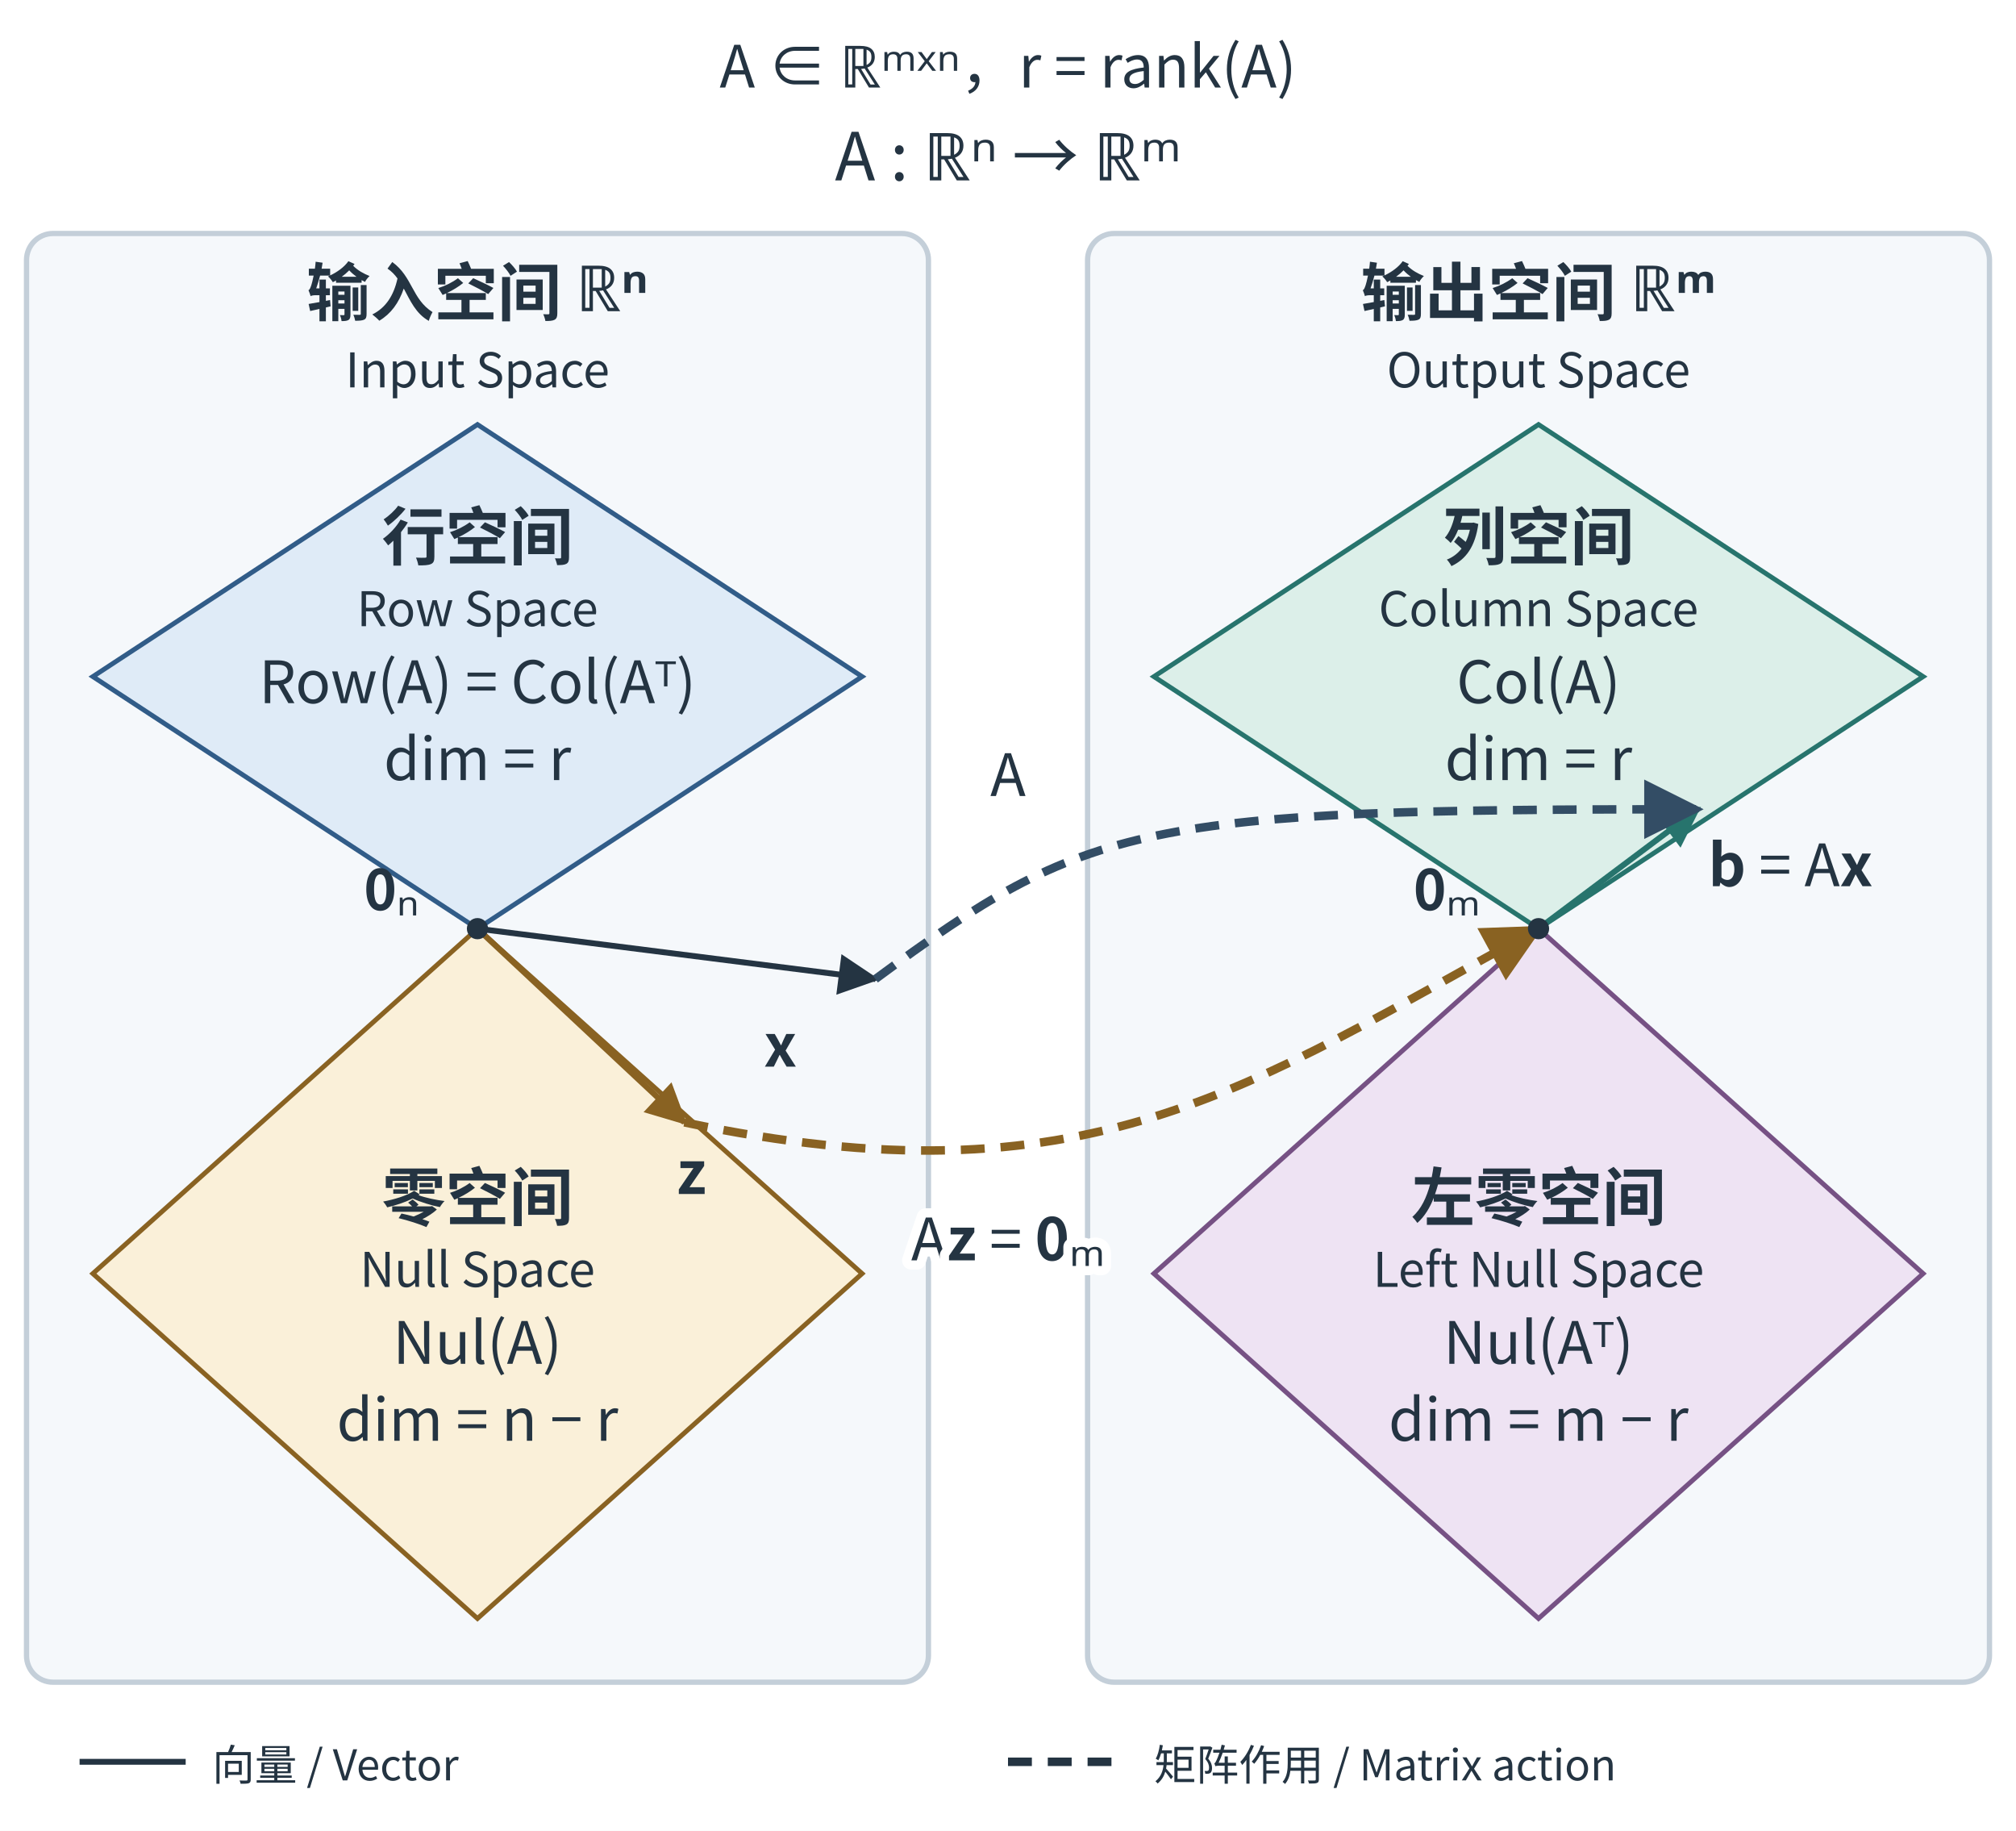
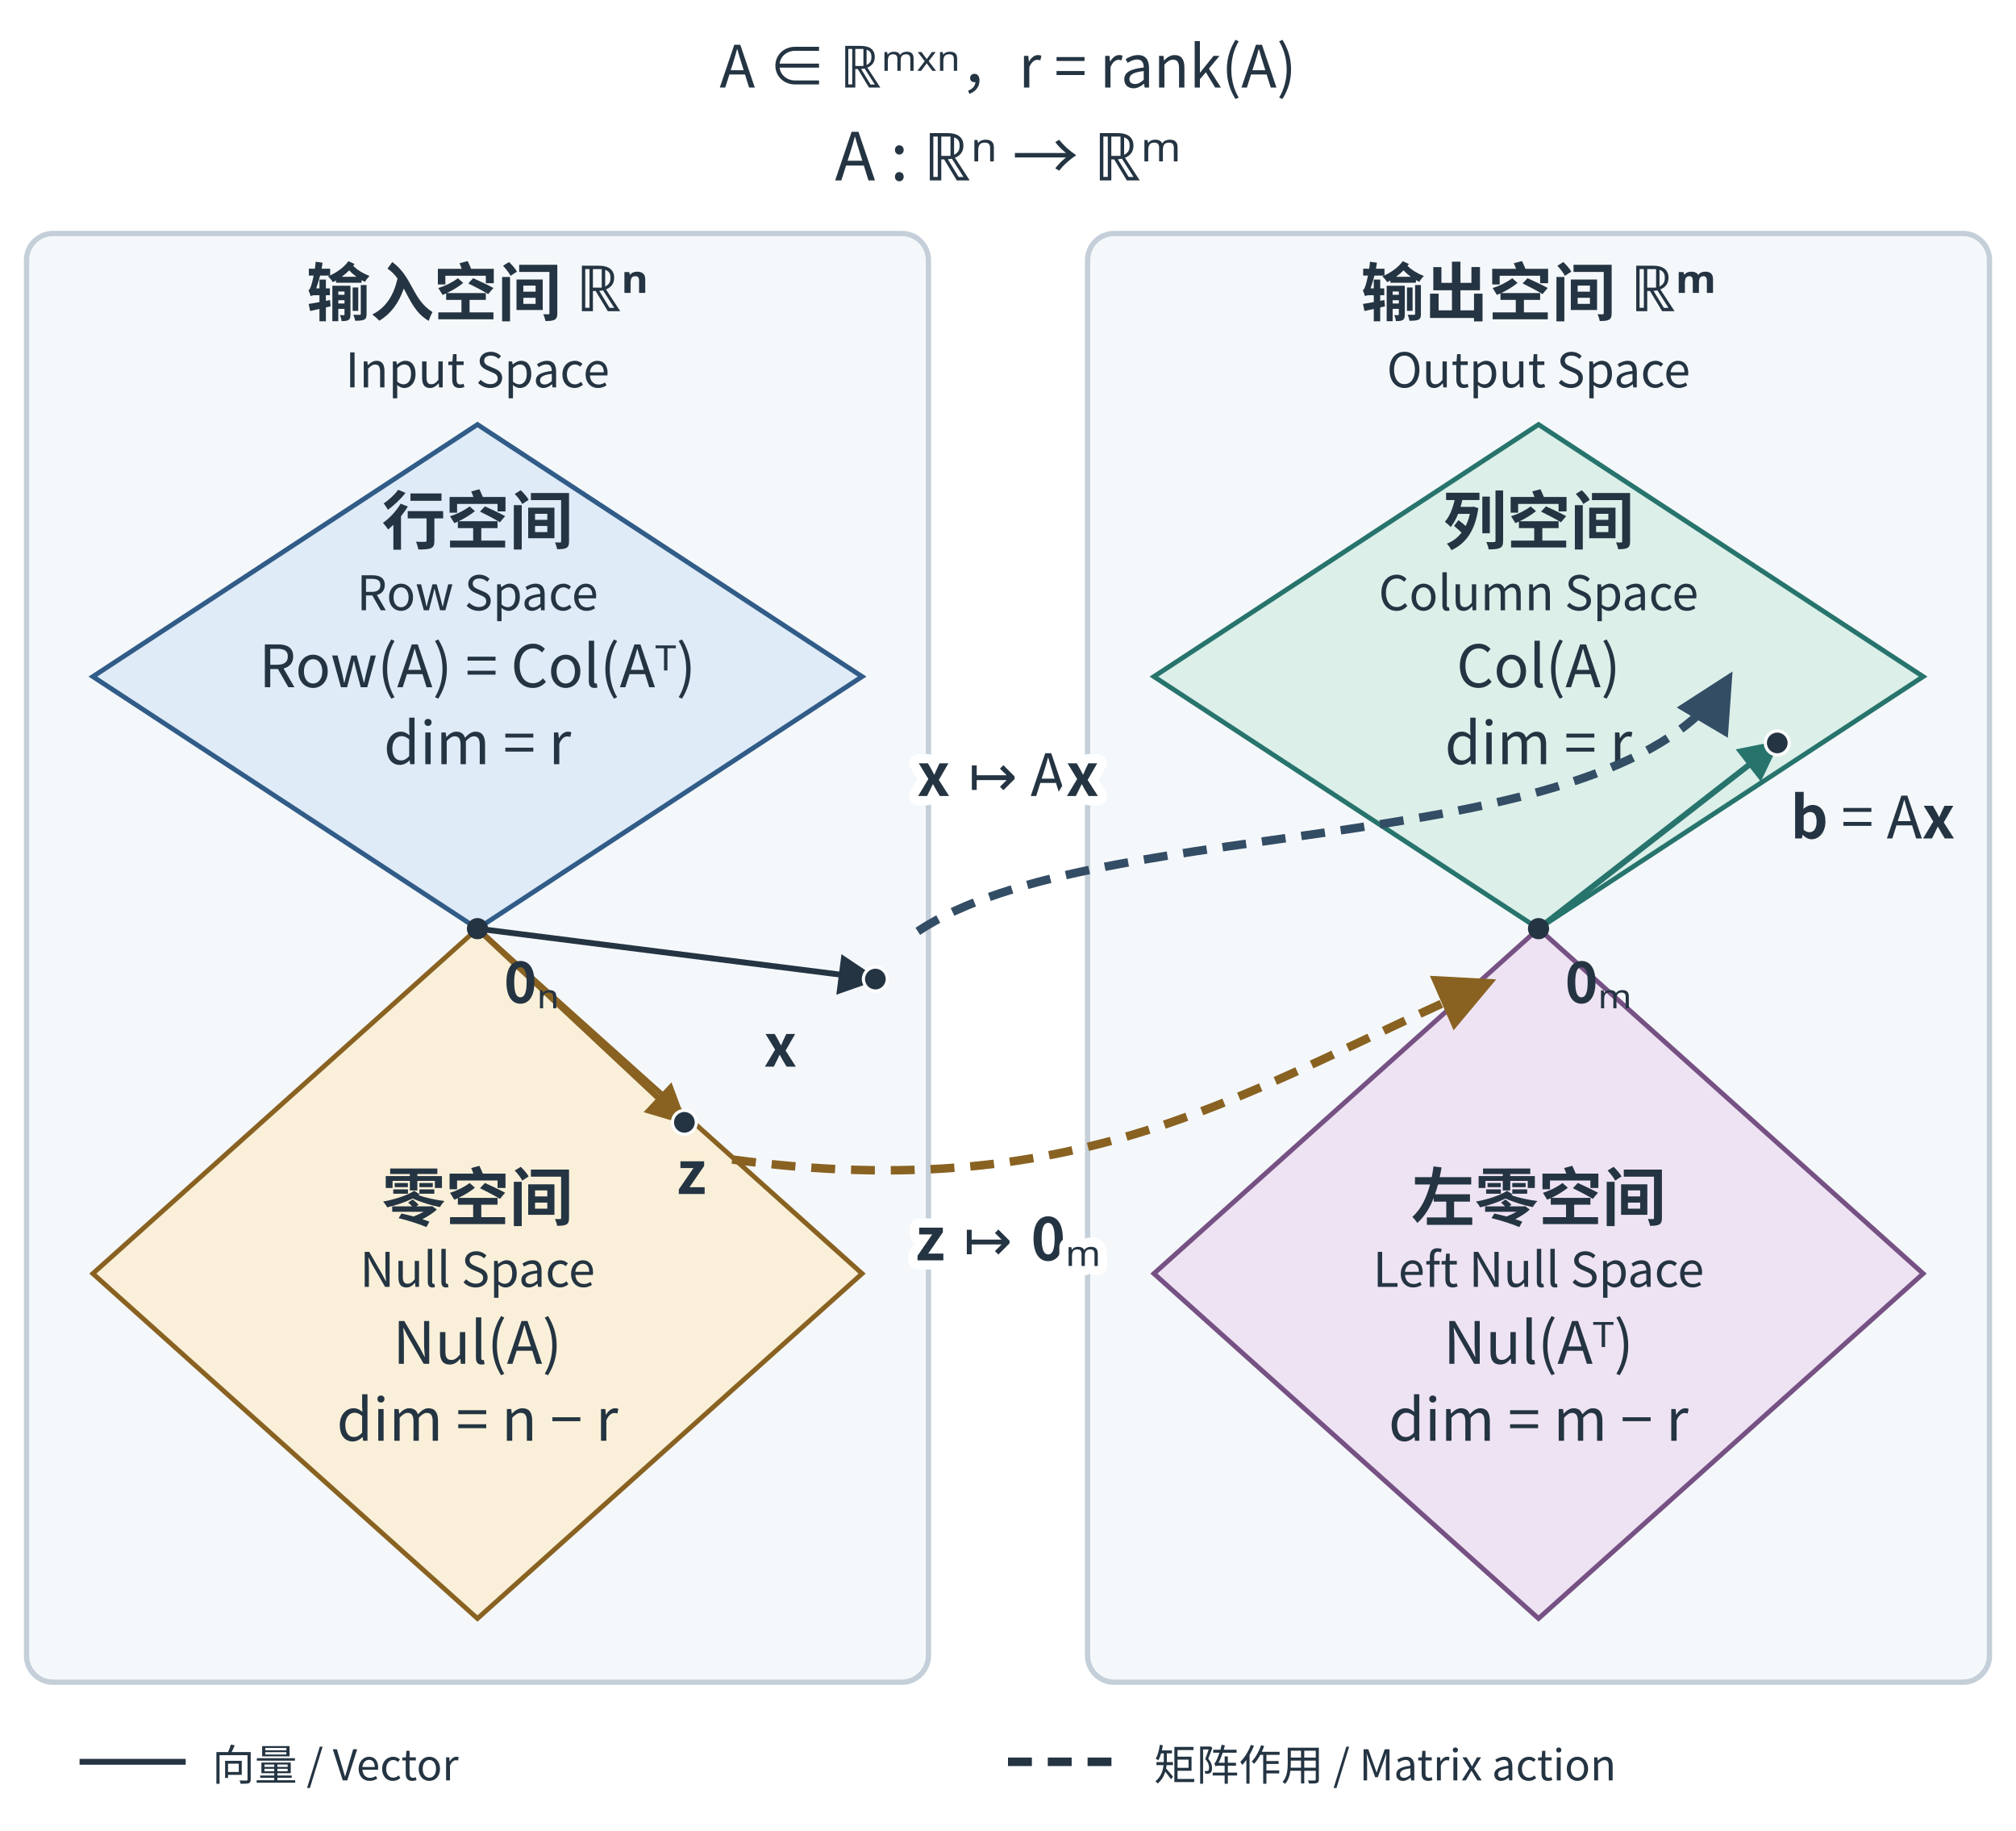
<svg xmlns="http://www.w3.org/2000/svg" viewBox="0 0 760 690" role="img" aria-labelledby="title desc">
  <defs>
    <marker id="arrow" viewBox="0 0 10 10" refX="9" refY="5" markerWidth="7" markerHeight="7" orient="auto-start-reverse">
      <path d="M0 0L10 5L0 10Z" fill="context-stroke" />
    </marker>
  </defs>
  <style>text{font-family:"Noto Sans CJK SC","Noto Sans",sans-serif;fill:#243442}.label{font-size:21px;font-weight:600}.small{font-size:16px}.math{font-size:25px}.en{font-size:16px;fill:#42566a}</style>
  <rect width="760" height="690" fill="white" />
  <style>.space-name{font-size:24px;font-weight:600}.space-en{font-size:18px}.formula{font-size:22px}.vec{font-weight:700}.action-label{font-size:22px;paint-order:stroke;stroke:white;stroke-width:7px;stroke-linejoin:round}.origin-label{font-size:21px}</style>
  <text x="380.0" y="33" class="formula" text-anchor="middle">A ∈ ℝᵐˣⁿ，r = rank(A)</text>
  <text x="380.0" y="68" class="math" text-anchor="middle">A : ℝⁿ → ℝᵐ</text>
  <rect x="10" y="88" width="340" height="546" rx="10" fill="#f5f8fb" stroke="#c4cfd9" stroke-width="2" stroke-dasharray="" />
  <text x="180" y="119" class="space-name" text-anchor="middle">输入空间 ℝⁿ</text>
  <text x="180" y="146" class="space-en" text-anchor="middle">Input Space</text>
  <rect x="410" y="88" width="340" height="546" rx="10" fill="#f5f8fb" stroke="#c4cfd9" stroke-width="2" stroke-dasharray="" />
  <text x="580" y="119" class="space-name" text-anchor="middle">输出空间 ℝᵐ</text>
  <text x="580" y="146" class="space-en" text-anchor="middle">Output Space</text>
  <polygon id="space-row" points="180,350 35,255 180,160 325,255" fill="#dfebf7" stroke="#315c88" stroke-width="1.8" />
-   <text x="180" y="211" class="space-name" text-anchor="middle">行空间</text>
-   <text x="180" y="236" class="space-en" text-anchor="middle">Row Space</text>
-   <text x="180" y="265" class="formula" text-anchor="middle">Row(A) = Col(Aᵀ)</text>
-   <text x="180" y="294" class="formula" text-anchor="middle">dim = r</text>
+   <text x="180" y="205" class="space-name" text-anchor="middle">行空间</text>
+   <text x="180" y="230" class="space-en" text-anchor="middle">Row Space</text>
+   <text x="180" y="259" class="formula" text-anchor="middle">Row(A) = Col(Aᵀ)</text>
+   <text x="180" y="288" class="formula" text-anchor="middle">dim = r</text>
  <polygon id="space-null" points="180,350 325,480 180,610 35,480" fill="#faf0d9" stroke="#896222" stroke-width="1.8" />
  <text x="180" y="460" class="space-name" text-anchor="middle">零空间</text>
  <text x="180" y="485" class="space-en" text-anchor="middle">Null Space</text>
  <text x="180" y="514" class="formula" text-anchor="middle">Nul(A)</text>
  <text x="180" y="543" class="formula" text-anchor="middle">dim = n − r</text>
  <polygon id="space-column" points="580,350 435,255 580,160 725,255" fill="#dcefe9" stroke="#27746d" stroke-width="1.8" />
-   <text x="580" y="211" class="space-name" text-anchor="middle">列空间</text>
-   <text x="580" y="236" class="space-en" text-anchor="middle">Column Space</text>
-   <text x="580" y="265" class="formula" text-anchor="middle">Col(A)</text>
-   <text x="580" y="294" class="formula" text-anchor="middle">dim = r</text>
+   <text x="580" y="205" class="space-name" text-anchor="middle">列空间</text>
+   <text x="580" y="230" class="space-en" text-anchor="middle">Column Space</text>
+   <text x="580" y="259" class="formula" text-anchor="middle">Col(A)</text>
+   <text x="580" y="288" class="formula" text-anchor="middle">dim = r</text>
  <polygon id="space-left-null" points="580,350 725,480 580,610 435,480" fill="#eee3f3" stroke="#765184" stroke-width="1.8" />
  <text x="580" y="460" class="space-name" text-anchor="middle">左零空间</text>
  <text x="580" y="485" class="space-en" text-anchor="middle">Left Null Space</text>
  <text x="580" y="514" class="formula" text-anchor="middle">Nul(Aᵀ)</text>
  <text x="580" y="543" class="formula" text-anchor="middle">dim = m − r</text>
  <path id="vector-general" d="M180 350 L330 369" fill="none" stroke="#243442" stroke-width="2.2" marker-end="url(#arrow)" />
  <path id="vector-null" d="M180 350 L258 423" fill="none" stroke="#896222" stroke-width="2.2" marker-end="url(#arrow)" />
-   <path id="vector-output" d="M580 350 L640 305" fill="none" stroke="#27746d" stroke-width="2.2" marker-end="url(#arrow)" />
-   <path id="action-general" d="M330 369 C410 310 430 305 640 305" fill="none" stroke="#334d65" stroke-width="3.2" stroke-dasharray="9 6" marker-end="url(#arrow)" />
-   <path id="action-null" d="M258 423 C410 455 470 410 580 350" fill="none" stroke="#896222" stroke-width="3.2" stroke-dasharray="9 6" marker-end="url(#arrow)" />
+   <path id="vector-output" d="M580 350 L670 280" fill="none" stroke="#27746d" stroke-width="2.2" marker-end="url(#arrow)" />
+   <path id="action-general" d="M346 351 C415 305 610 326 652 255" fill="none" stroke="#334d65" stroke-width="3.2" stroke-dasharray="9 6" marker-end="url(#arrow)" />
+   <path id="action-null" d="M276 437 C410 455 470 410 562 370" fill="none" stroke="#896222" stroke-width="3.2" stroke-dasharray="9 6" marker-end="url(#arrow)" />
+   <circle id="endpoint-general" cx="330" cy="369" r="4.5" fill="#243442" stroke="white" stroke-width="1.2" />
+   <circle id="endpoint-null" cx="258" cy="423" r="4.5" fill="#243442" stroke="white" stroke-width="1.2" />
+   <circle id="endpoint-output" cx="670" cy="280" r="4.5" fill="#243442" stroke="white" stroke-width="1.2" />
  <text x="288" y="402" class="formula" text-anchor="start">
    <tspan class="vec">x</tspan>
  </text>
  <text x="255" y="450" class="formula" text-anchor="start">
    <tspan class="vec">z</tspan>
  </text>
-   <text x="644" y="334" class="formula" text-anchor="start">
+   <text x="675" y="316" class="formula" text-anchor="start">
    <tspan class="vec">b</tspan> = A<tspan class="vec">x</tspan>
  </text>
-   <text x="380.0" y="300" class="action-label" text-anchor="middle">A</text>
-   <text x="380.0" y="475" class="action-label" text-anchor="middle">A<tspan class="vec">z</tspan> = <tspan class="vec">0</tspan>ₘ</text>
+   <text x="380.0" y="300" class="action-label" text-anchor="middle">
+     <tspan class="vec">x</tspan> ↦ A<tspan class="vec">x</tspan>
+   </text>
+   <text x="380.0" y="475" class="action-label" text-anchor="middle">
+     <tspan class="vec">z</tspan> ↦ <tspan class="vec">0</tspan>ₘ</text>
  <circle id="origin-ₙ" cx="180" cy="350" r="4" fill="#243442" />
-   <text x="158" y="343" class="origin-label" text-anchor="end">
+   <text x="190" y="378" class="origin-label" text-anchor="start">
    <tspan class="vec">0</tspan>ₙ</text>
  <circle id="origin-ₘ" cx="580" cy="350" r="4" fill="#243442" />
-   <text x="558" y="343" class="origin-label" text-anchor="end">
+   <text x="590" y="378" class="origin-label" text-anchor="start">
    <tspan class="vec">0</tspan>ₘ</text>
  <polyline points="30.00,664.00 70.00,664.00" fill="none" stroke="#243442" stroke-width="2.2" stroke-dasharray="" />
  <text x="80" y="671" class="small">向量 / Vector</text>
  <polyline points="380.00,664.00 425.00,664.00" fill="none" stroke="#243442" stroke-width="3.2" stroke-dasharray="9 6" />
  <text x="435.0" y="671" class="small">矩阵作用 / Matrix action</text>
</svg>
